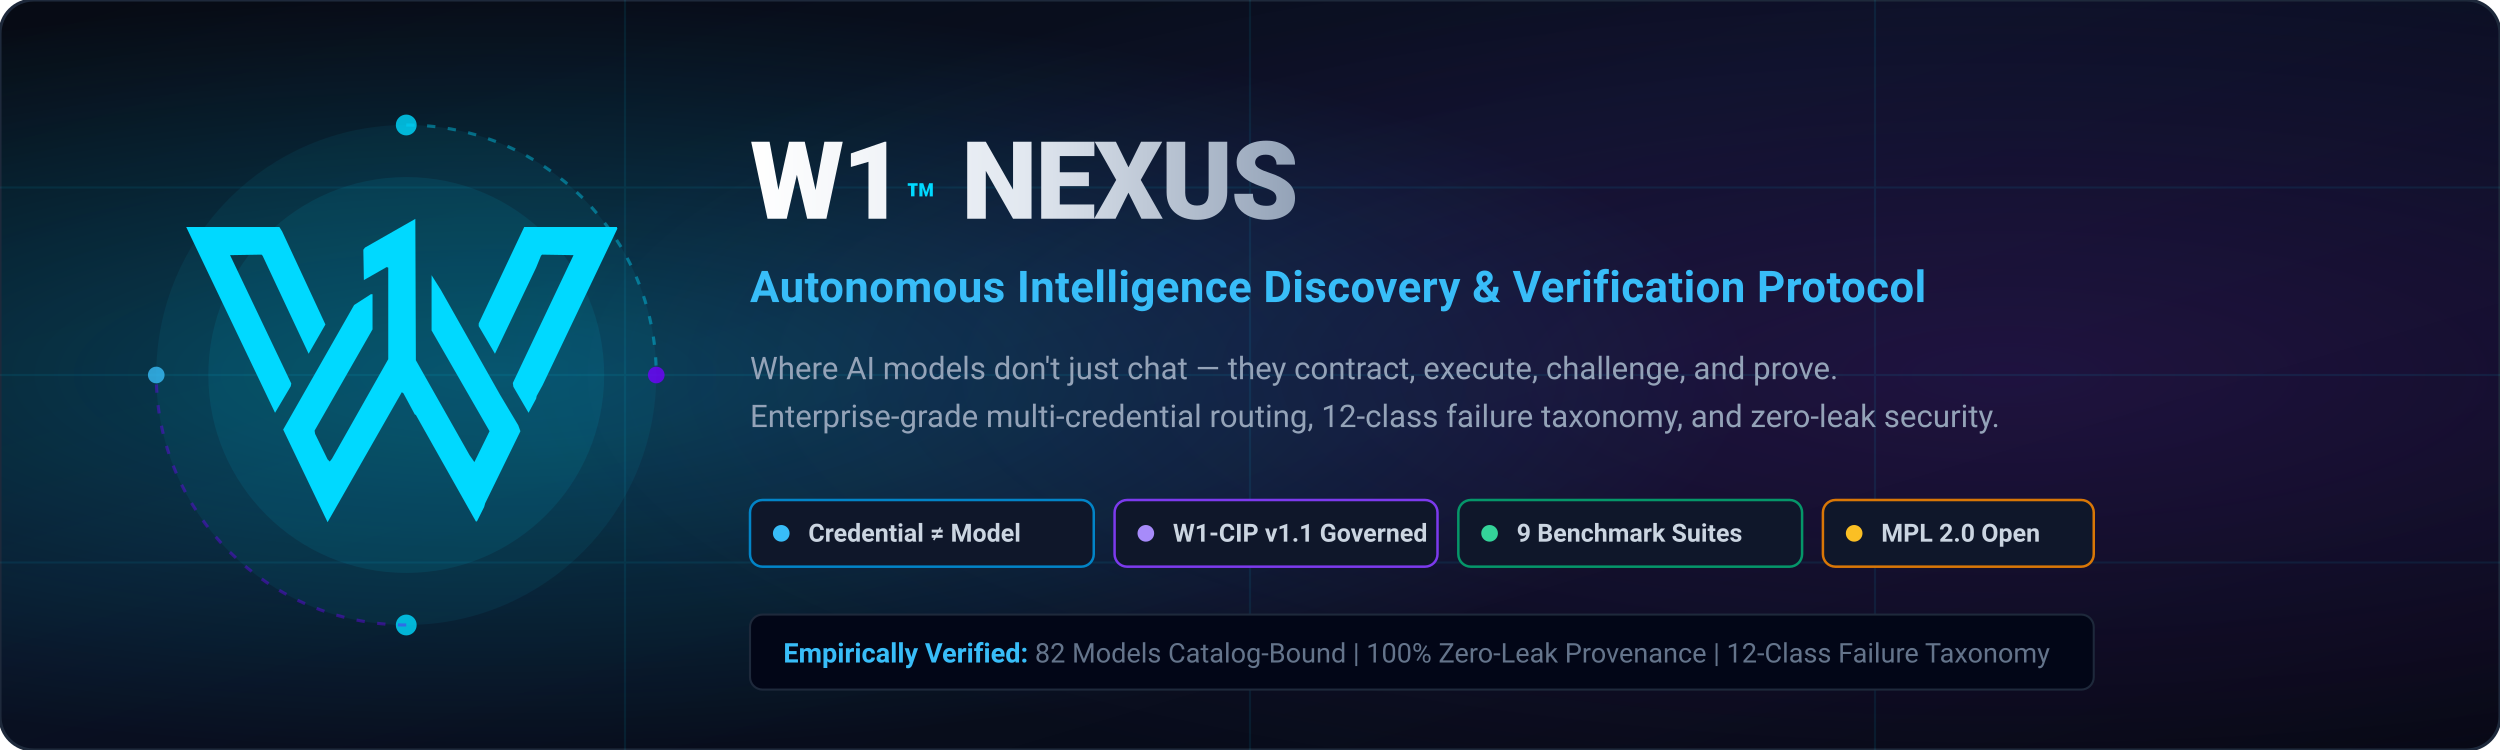
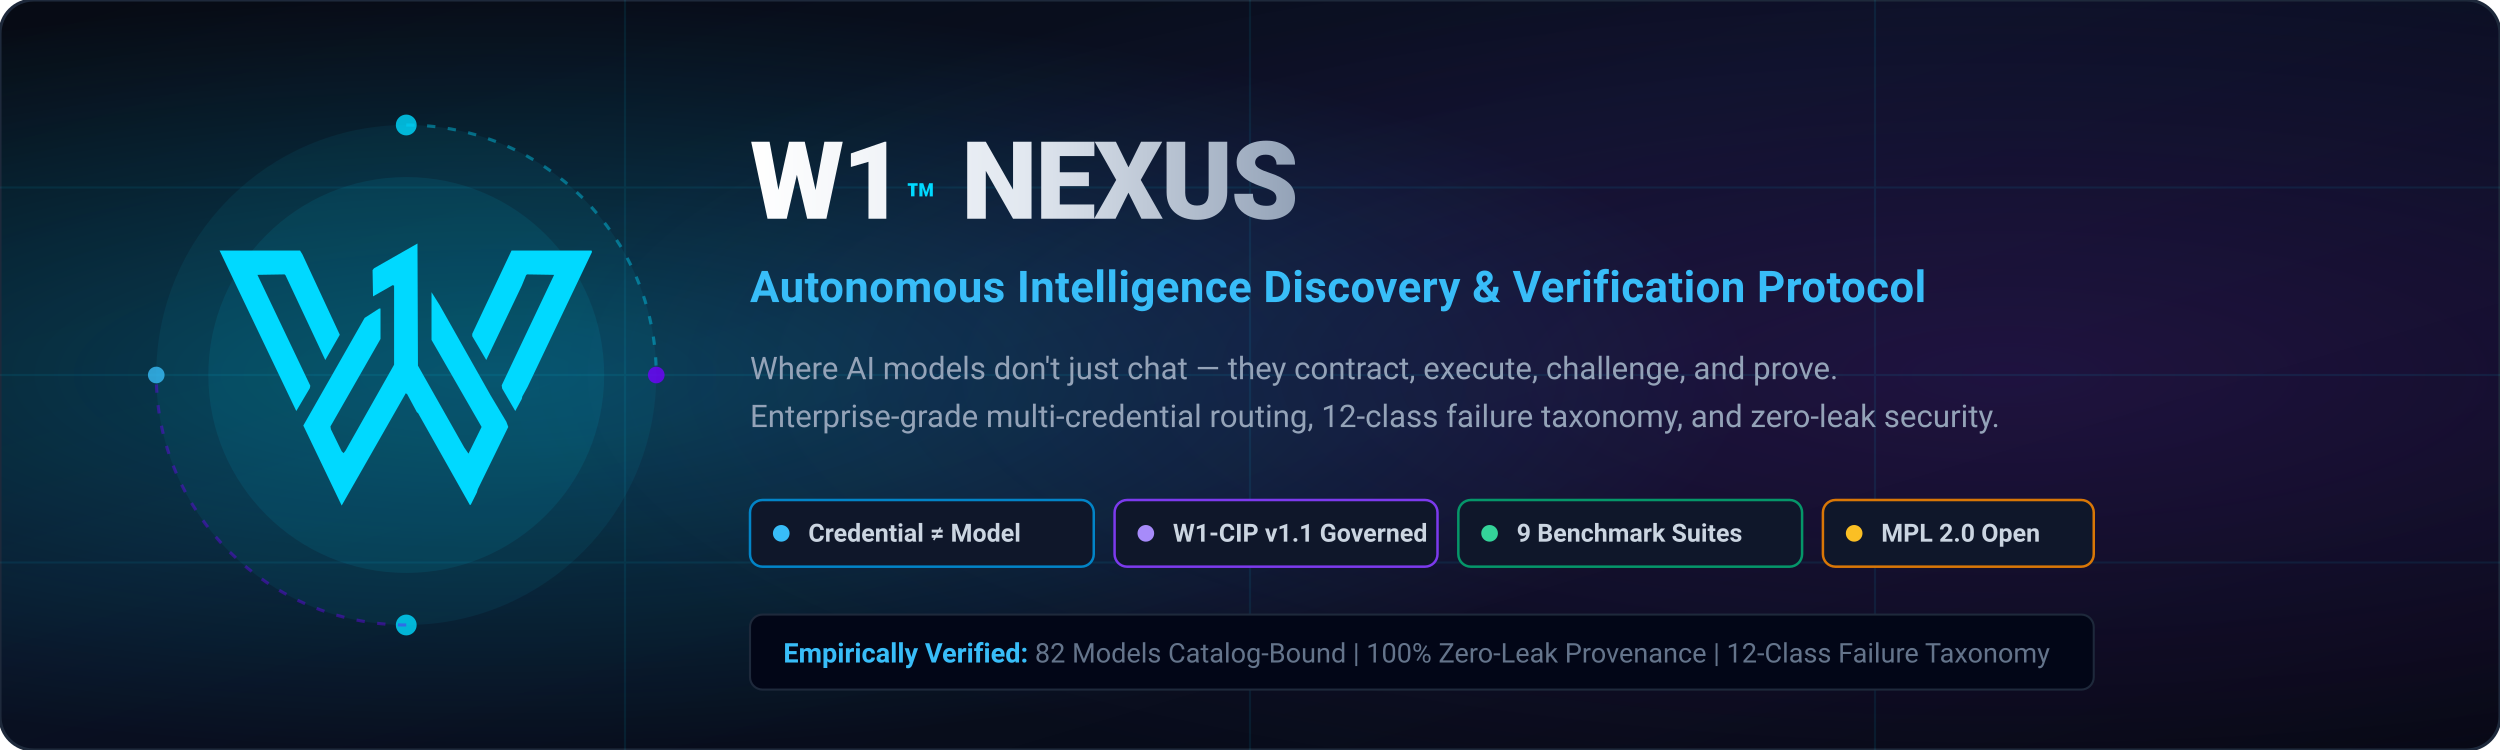
- <svg xmlns="http://www.w3.org/2000/svg" viewBox="0 0 1200 360" width="100%" height="auto">
+ <svg xmlns="http://www.w3.org/2000/svg" viewBox="0 0 1200 360" width="1200" height="360">
  <defs>
    <linearGradient id="bgGrad" x1="0%" y1="0%" x2="100%" y2="100%">
      <stop offset="0%" stop-color="#070B14" />
      <stop offset="40%" stop-color="#0A1124" />
      <stop offset="100%" stop-color="#050811" />
    </linearGradient>
    <radialGradient id="glowCyan" cx="20%" cy="50%" r="50%">
      <stop offset="0%" stop-color="#00D9FF" stop-opacity="0.25" />
      <stop offset="100%" stop-color="#00D9FF" stop-opacity="0" />
    </radialGradient>
    <radialGradient id="glowPurple" cx="80%" cy="50%" r="60%">
      <stop offset="0%" stop-color="#7928CA" stop-opacity="0.2" />
      <stop offset="100%" stop-color="#7928CA" stop-opacity="0" />
    </radialGradient>
    <linearGradient id="textGrad" x1="0%" y1="0%" x2="100%" y2="0%">
      <stop offset="0%" stop-color="#FFFFFF" />
      <stop offset="50%" stop-color="#E2E8F0" />
      <stop offset="100%" stop-color="#94A3B8" />
    </linearGradient>
    <linearGradient id="accentGrad" x1="0%" y1="0%" x2="100%" y2="0%">
      <stop offset="0%" stop-color="#00D9FF" />
      <stop offset="100%" stop-color="#7000FF" />
    </linearGradient>
  </defs>
  <style>
    .title { font-family: -apple-system, BlinkMacSystemFont, 'Segoe UI', Roboto, Helvetica, Arial, sans-serif; font-weight: 800; font-size: 52px; fill: url(#textGrad); letter-spacing: -1px; }
    .tm { font-family: -apple-system, BlinkMacSystemFont, 'Segoe UI', Roboto, Helvetica, Arial, sans-serif; font-weight: 600; font-size: 24px; fill: #00D9FF; }
    .subtitle { font-family: -apple-system, BlinkMacSystemFont, 'Segoe UI', Roboto, Helvetica, Arial, sans-serif; font-weight: 600; font-size: 21px; fill: #38BDF8; letter-spacing: 0.2px; }
    .desc { font-family: -apple-system, BlinkMacSystemFont, 'Segoe UI', Roboto, Helvetica, Arial, sans-serif; font-weight: 400; font-size: 15px; fill: #94A3B8; line-height: 1.5; }
    .badge-text { font-family: -apple-system, BlinkMacSystemFont, 'Segoe UI', Roboto, monospace; font-size: 12px; font-weight: 600; fill: #CBD5E1; }
  </style>
  <rect width="1200" height="360" rx="16" fill="url(#bgGrad)" />
  <rect width="1200" height="360" rx="16" fill="url(#glowCyan)" />
  <rect width="1200" height="360" rx="16" fill="url(#glowPurple)" />
  <rect width="1200" height="360" rx="16" fill="none" stroke="#1E293B" stroke-width="1.5" />
  <g opacity="0.08" stroke="#00D9FF" stroke-width="1">
    <line x1="0" y1="90" x2="1200" y2="90" />
    <line x1="0" y1="180" x2="1200" y2="180" />
    <line x1="0" y1="270" x2="1200" y2="270" />
    <line x1="300" y1="0" x2="300" y2="360" />
    <line x1="600" y1="0" x2="600" y2="360" />
    <line x1="900" y1="0" x2="900" y2="360" />
  </g>
  <g transform="translate(60, 45)">
    <circle cx="135" cy="135" r="120" fill="#00D9FF" opacity="0.06" />
    <circle cx="135" cy="135" r="95" fill="#00D9FF" opacity="0.08" />
    <circle cx="135" cy="15" r="5" fill="#00D9FF" opacity="0.8" />
    <circle cx="255" cy="135" r="4" fill="#7000FF" opacity="0.8" />
    <circle cx="135" cy="255" r="5" fill="#00D9FF" opacity="0.8" />
    <circle cx="15" cy="135" r="4" fill="#38BDF8" opacity="0.8" />
    <path d="M 135,15 A 120,120 0 0,1 255,135" fill="none" stroke="#00D9FF" stroke-width="1.5" stroke-dasharray="4,6" opacity="0.4" />
    <path d="M 135,255 A 120,120 0 0,1 15,135" fill="none" stroke="#7000FF" stroke-width="1.5" stroke-dasharray="4,6" opacity="0.4" />
-     <g transform="scale(0.26) translate(0, 0)">
+     <svg x="20" y="20" width="230" height="230" viewBox="0 0 1024 1024">
      <path fill="#00D9FF" fill-rule="evenodd" d="M 908,246 L 737,246 L 653,424 L 653,429 L 683,480 L 759,321 L 768,299 L 770,297 L 828,298 L 716,534 L 717,541 L 745,589 L 759,563 L 760,558 L 771,538 L 909,249 Z M 113,246 L 277,589 L 306,540 L 307,535 L 194,298 L 252,297 L 254,299 L 339,480 L 370,426 L 290,254 L 285,246 Z M 536,231 L 443,284 L 440,288 L 441,344 L 483,320 L 486,321 L 486,490 L 382,674 L 378,679 L 374,675 L 351,628 L 350,622 L 457,435 L 457,370 L 454,370 L 423,390 L 292,620 L 374,791 L 511,551 L 514,553 L 535,592 L 537,593 L 648,790 L 650,789 L 663,763 L 665,756 L 730,623 L 726,612 L 692,555 L 583,362 L 566,335 L 566,437 L 673,623 L 645,680 L 636,667 L 537,492 Z" />
-     </g>
+     </svg>
  </g>
  <g transform="translate(360, 50)">
    <text x="0" y="55" class="title">W1<tspan class="tm">™</tspan> NEXUS</text>
    <text x="0" y="95" class="subtitle">Autonomous Intelligence Discovery &amp; Verification Protocol</text>
    <text x="0" y="132" class="desc">Where AI models don't just chat — they contract, execute, challenge, and prove.</text>
    <text x="0" y="155" class="desc">Enterprise-grade multi-credential routing, 12-class failure taxonomy, and zero-leak security.</text>
    <g transform="translate(0, 190)">
      <rect x="0" y="0" width="165" height="32" rx="6" fill="#0F172A" stroke="#0284C7" stroke-width="1.2" />
      <circle cx="15" cy="16" r="4" fill="#38BDF8" />
      <text x="28" y="20" class="badge-text">Credential ≠ Model</text>
      <rect x="175" y="0" width="155" height="32" rx="6" fill="#0F172A" stroke="#7C3AED" stroke-width="1.2" />
      <circle cx="190" cy="16" r="4" fill="#A78BFA" />
      <text x="203" y="20" class="badge-text">W1-CIP v1.1 Governed</text>
      <rect x="340" y="0" width="165" height="32" rx="6" fill="#0F172A" stroke="#059669" stroke-width="1.2" />
      <circle cx="355" cy="16" r="4" fill="#34D399" />
      <text x="368" y="20" class="badge-text">9 Benchmark Suites</text>
      <rect x="515" y="0" width="130" height="32" rx="6" fill="#0F172A" stroke="#D97706" stroke-width="1.2" />
      <circle cx="530" cy="16" r="4" fill="#FBBF24" />
      <text x="543" y="20" class="badge-text">MPL 2.0 Open</text>
    </g>
    <g transform="translate(0, 245)">
      <rect x="0" y="0" width="645" height="36" rx="6" fill="#020617" stroke="#1E293B" stroke-width="1" />
      <text x="16" y="23" font-family="-apple-system, BlinkMacSystemFont, 'Segoe UI', Roboto, sans-serif" font-size="13" fill="#64748B">
        <tspan fill="#38BDF8" font-weight="600">Empirically Verified:</tspan> 82 Models Catalog-Bound | 100% Zero-Leak Provenance | 12-Class Failure Taxonomy
      </text>
    </g>
  </g>
</svg>
